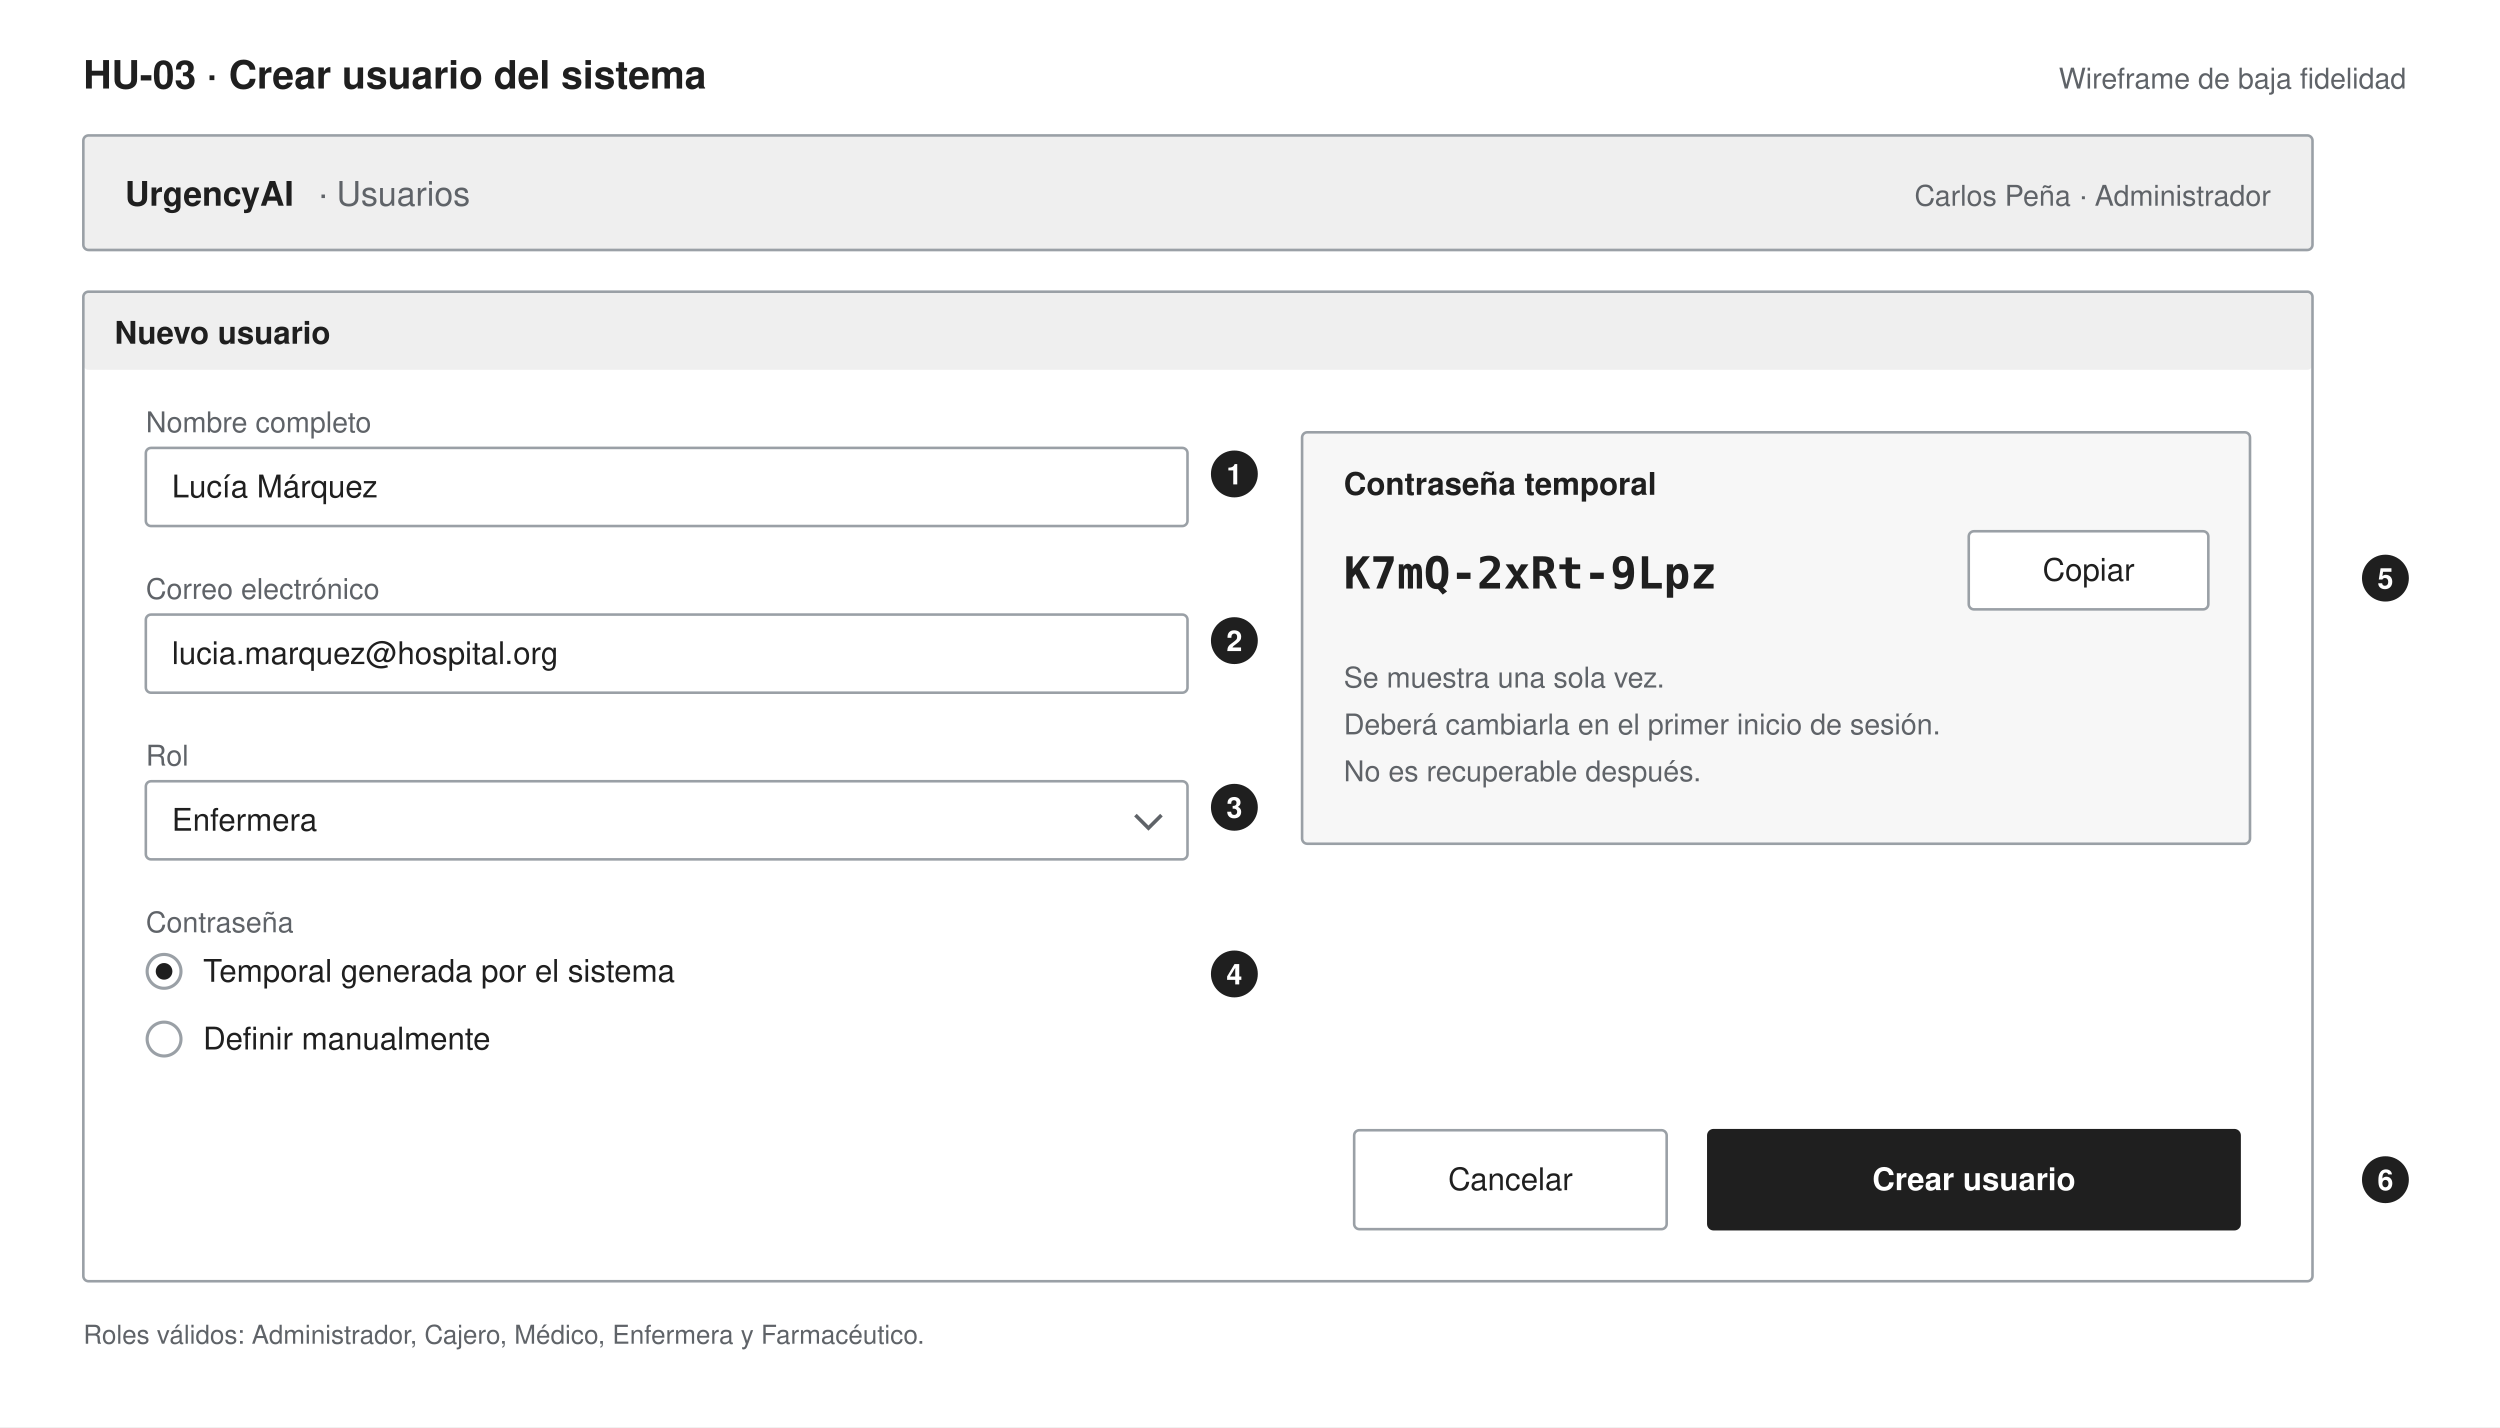
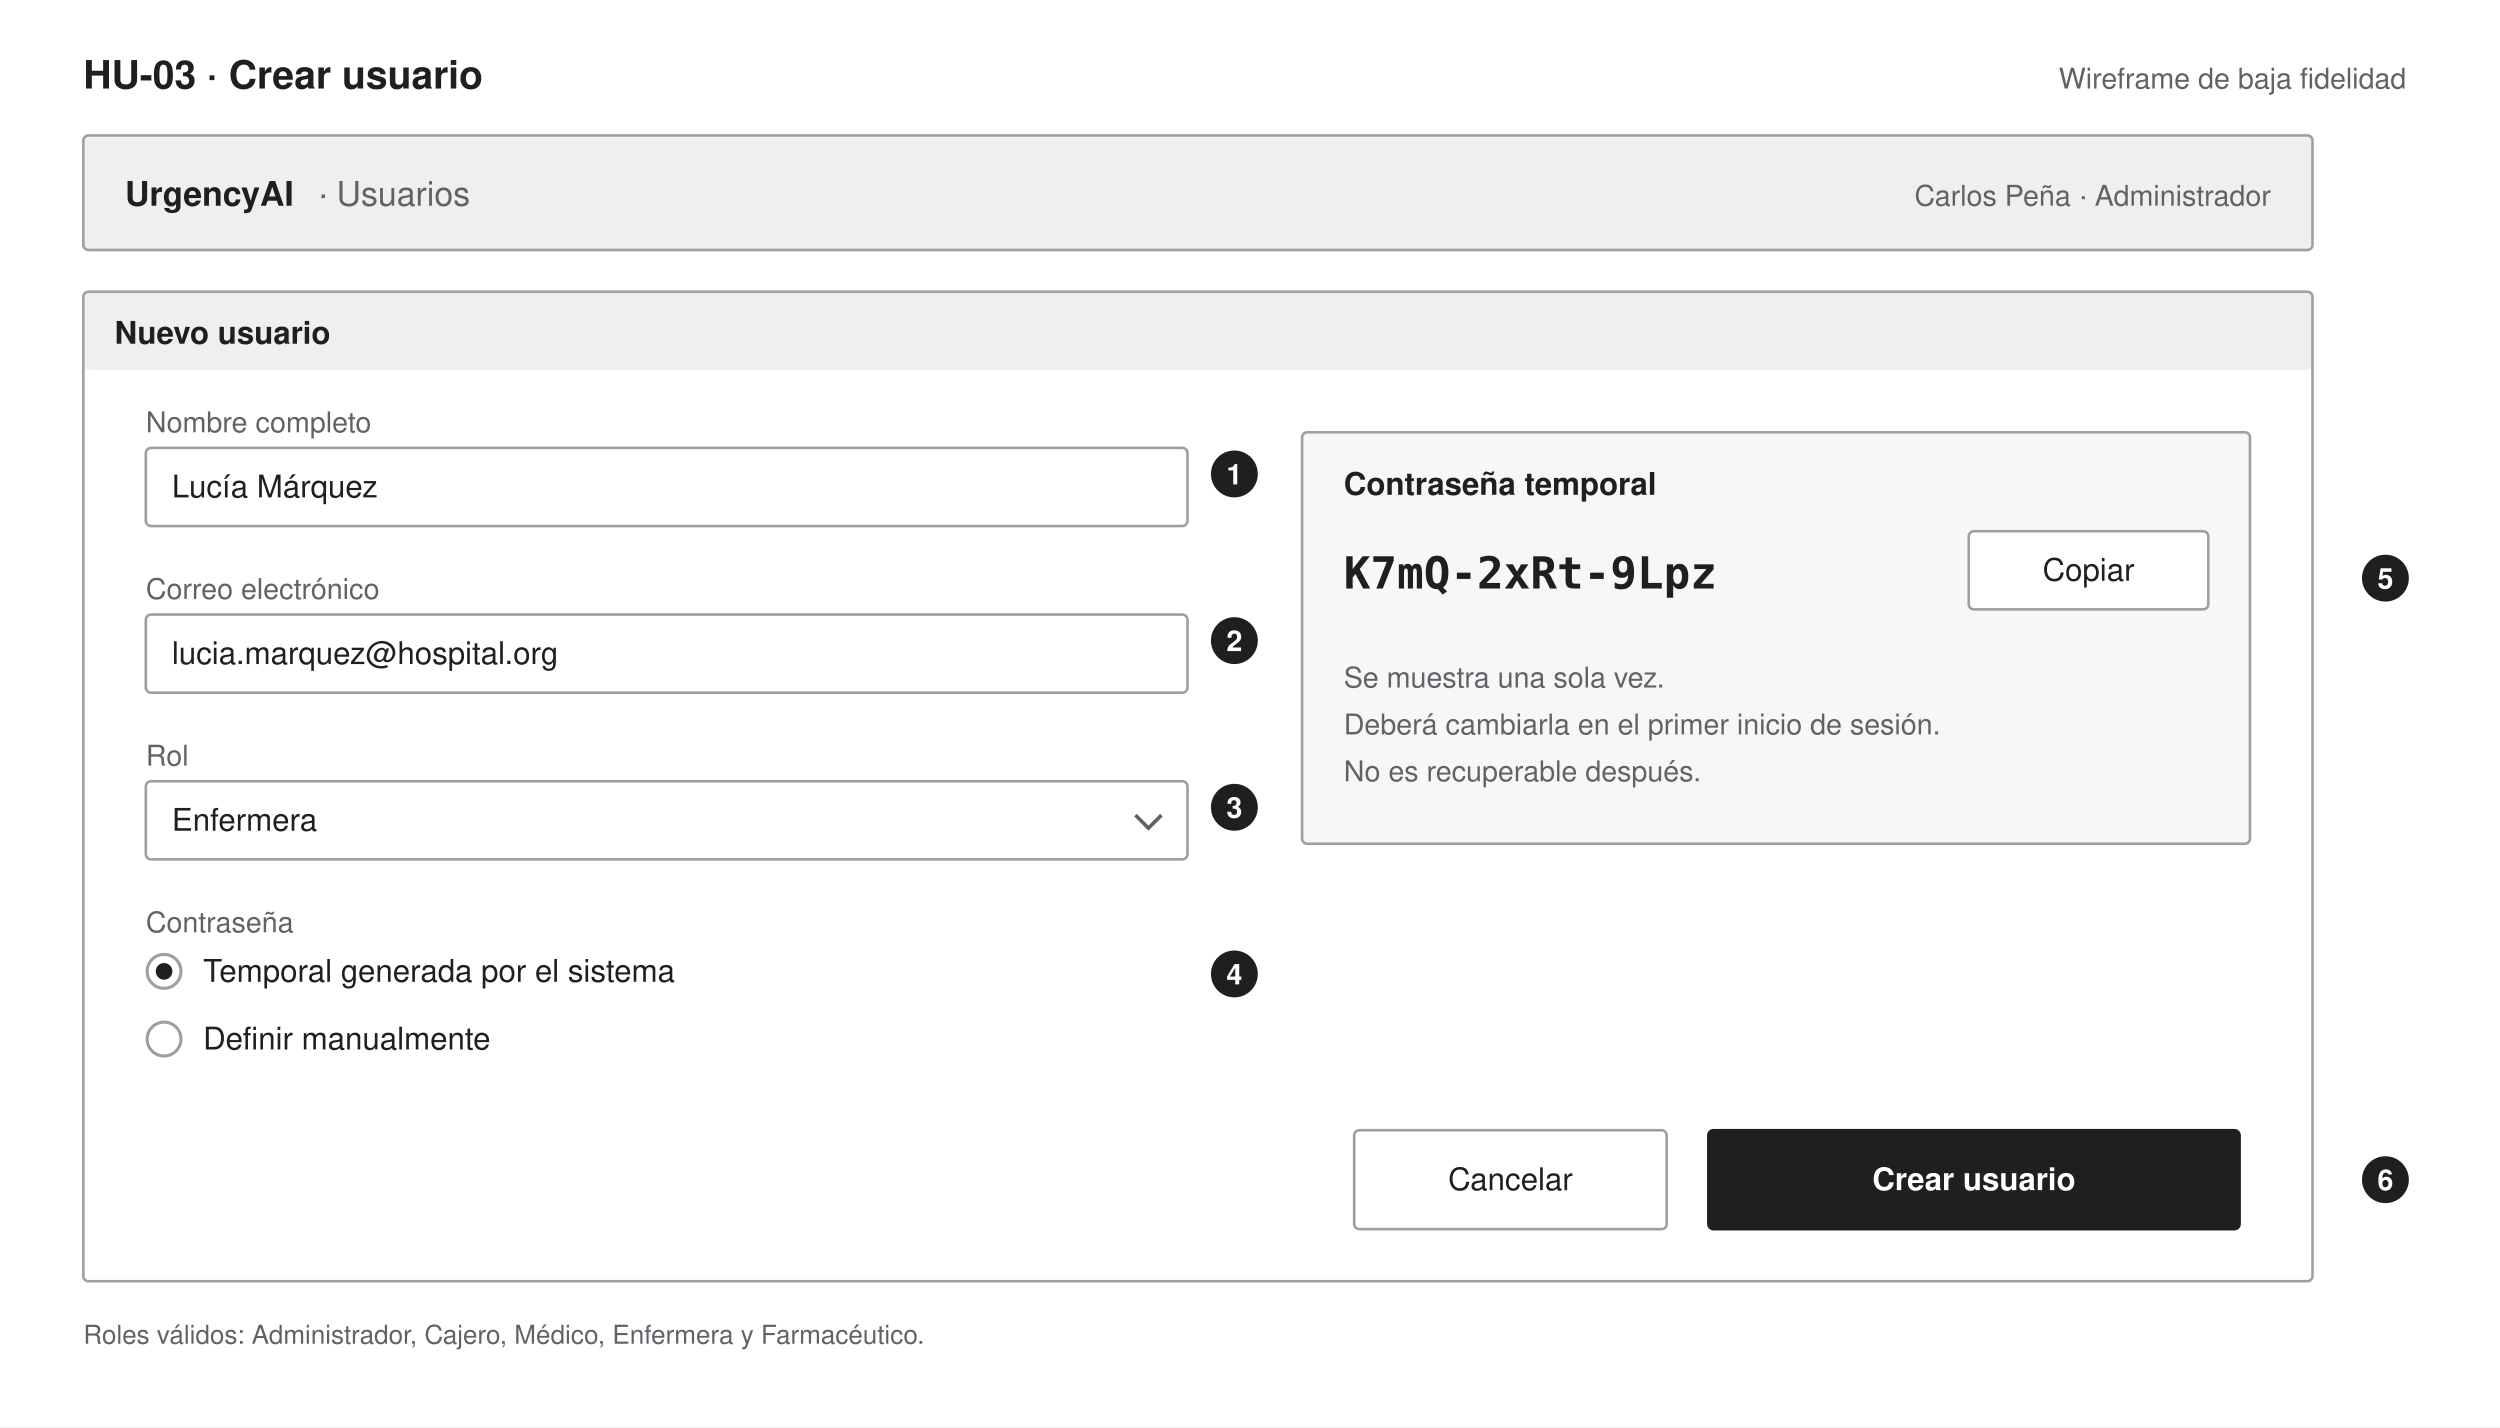
<svg xmlns="http://www.w3.org/2000/svg" width="960" height="548" viewBox="0 0 960 548" role="img">
  <rect width="960" height="548" fill="#FFFFFF" />
-   <text x="32" y="34" font-family="Helvetica Neue,Helvetica,Arial,sans-serif" font-size="15" font-weight="600" text-anchor="start" fill="#1F1F1F">HU-03 · Crear usuario del sistema</text>
+   <text x="32" y="34" font-family="Helvetica Neue,Helvetica,Arial,sans-serif" font-size="15" font-weight="600" text-anchor="start" fill="#1F1F1F">HU-03 · Crear usuario</text>
  <text x="924" y="34" font-family="Helvetica Neue,Helvetica,Arial,sans-serif" font-size="11" font-weight="normal" text-anchor="end" fill="#5F6368">Wireframe de baja fidelidad</text>
  <rect x="32" y="52" width="856" height="44" rx="2" fill="#EFEFEF" stroke="#9AA0A6" stroke-width="1" />
  <text x="48" y="79" font-family="Helvetica Neue,Helvetica,Arial,sans-serif" font-size="13" font-weight="700" text-anchor="start" fill="#1F1F1F">UrgencyAI</text>
  <text x="122" y="79" font-family="Helvetica Neue,Helvetica,Arial,sans-serif" font-size="13" font-weight="normal" text-anchor="start" fill="#5F6368">· Usuarios</text>
  <text x="872" y="79" font-family="Helvetica Neue,Helvetica,Arial,sans-serif" font-size="11" font-weight="normal" text-anchor="end" fill="#5F6368">Carlos Peña · Administrador</text>
  <rect x="32" y="112" width="856" height="380" rx="2" fill="#FFFFFF" stroke="none" stroke-width="1" />
  <rect x="32" y="112" width="856" height="30" rx="2" fill="#EFEFEF" stroke="none" stroke-width="1" />
  <text x="44" y="132" font-family="Helvetica Neue,Helvetica,Arial,sans-serif" font-size="12" font-weight="600" text-anchor="start" fill="#1F1F1F">Nuevo usuario</text>
  <rect x="32" y="112" width="856" height="380" rx="2" fill="none" stroke="#9AA0A6" stroke-width="1" />
  <text x="56" y="166" font-family="Helvetica Neue,Helvetica,Arial,sans-serif" font-size="11" font-weight="normal" text-anchor="start" fill="#5F6368">Nombre completo</text>
  <rect x="56" y="172" width="400" height="30" rx="2" fill="#FFFFFF" stroke="#9AA0A6" stroke-width="1" />
  <text x="66" y="191.0" font-family="Helvetica Neue,Helvetica,Arial,sans-serif" font-size="12" font-weight="normal" text-anchor="start" fill="#1F1F1F">Lucía Márquez</text>
  <text x="56" y="230" font-family="Helvetica Neue,Helvetica,Arial,sans-serif" font-size="11" font-weight="normal" text-anchor="start" fill="#5F6368">Correo electrónico</text>
  <rect x="56" y="236" width="400" height="30" rx="2" fill="#FFFFFF" stroke="#9AA0A6" stroke-width="1" />
  <text x="66" y="255.0" font-family="Helvetica Neue,Helvetica,Arial,sans-serif" font-size="12" font-weight="normal" text-anchor="start" fill="#1F1F1F">lucia.marquez@hospital.org</text>
  <text x="56" y="294" font-family="Helvetica Neue,Helvetica,Arial,sans-serif" font-size="11" font-weight="normal" text-anchor="start" fill="#5F6368">Rol</text>
  <rect x="56" y="300" width="400" height="30" rx="2" fill="#FFFFFF" stroke="#9AA0A6" stroke-width="1" />
  <text x="66" y="319.0" font-family="Helvetica Neue,Helvetica,Arial,sans-serif" font-size="12" font-weight="normal" text-anchor="start" fill="#1F1F1F">Enfermera</text>
  <path d="M 436 313.0 l 5 5 l 5 -5" fill="none" stroke="#5F6368" stroke-width="1.4" />
  <text x="56" y="358" font-family="Helvetica Neue,Helvetica,Arial,sans-serif" font-size="11" font-weight="normal" text-anchor="start" fill="#5F6368">Contraseña</text>
  <circle cx="63" cy="373" r="6.5" fill="#FFFFFF" stroke="#9AA0A6" stroke-width="1.2" />
  <circle cx="63" cy="373" r="3.2" fill="#1F1F1F" />
  <text x="78" y="377" font-family="Helvetica Neue,Helvetica,Arial,sans-serif" font-size="12" font-weight="normal" text-anchor="start" fill="#1F1F1F">Temporal generada por el sistema</text>
  <circle cx="63" cy="399" r="6.5" fill="#FFFFFF" stroke="#9AA0A6" stroke-width="1.2" />
  <text x="78" y="403" font-family="Helvetica Neue,Helvetica,Arial,sans-serif" font-size="12" font-weight="normal" text-anchor="start" fill="#1F1F1F">Definir manualmente</text>
  <rect x="500" y="166" width="364" height="158" rx="2" fill="#F7F7F7" stroke="#9AA0A6" stroke-width="1" />
  <text x="516" y="190" font-family="Helvetica Neue,Helvetica,Arial,sans-serif" font-size="12" font-weight="600" text-anchor="start" fill="#1F1F1F">Contraseña temporal</text>
  <text x="516" y="226" font-family="SF Mono,Menlo,Consolas,monospace" font-size="17" font-weight="600" text-anchor="start" fill="#1F1F1F">K7mQ-2xRt-9Lpz</text>
  <rect x="756" y="204" width="92" height="30" rx="2" fill="#FFFFFF" stroke="#9AA0A6" stroke-width="1" />
  <text x="802.0" y="223.0" font-family="Helvetica Neue,Helvetica,Arial,sans-serif" font-size="12" font-weight="normal" text-anchor="middle" fill="#1F1F1F">Copiar</text>
  <text x="516" y="264" font-family="Helvetica Neue,Helvetica,Arial,sans-serif" font-size="11" font-weight="normal" text-anchor="start" fill="#5F6368">Se muestra una sola vez.</text>
  <text x="516" y="282" font-family="Helvetica Neue,Helvetica,Arial,sans-serif" font-size="11" font-weight="normal" text-anchor="start" fill="#5F6368">Deberá cambiarla en el primer inicio de sesión.</text>
  <text x="516" y="300" font-family="Helvetica Neue,Helvetica,Arial,sans-serif" font-size="11" font-weight="normal" text-anchor="start" fill="#5F6368">No es recuperable después.</text>
  <rect x="520" y="434" width="120" height="38" rx="2" fill="#FFFFFF" stroke="#9AA0A6" stroke-width="1" />
  <text x="580.0" y="457.0" font-family="Helvetica Neue,Helvetica,Arial,sans-serif" font-size="12" font-weight="normal" text-anchor="middle" fill="#1F1F1F">Cancelar</text>
  <rect x="656" y="434" width="204" height="38" rx="2" fill="#1F1F1F" stroke="#1F1F1F" stroke-width="1" />
  <text x="758.0" y="457.0" font-family="Helvetica Neue,Helvetica,Arial,sans-serif" font-size="12" font-weight="600" text-anchor="middle" fill="#FFFFFF">Crear usuario</text>
  <circle cx="474" cy="182" r="9" fill="#1F1F1F" />
  <text x="474" y="186" font-family="Helvetica Neue,Helvetica,Arial,sans-serif" font-size="11" font-weight="700" text-anchor="middle" fill="#FFFFFF">1</text>
  <circle cx="474" cy="246" r="9" fill="#1F1F1F" />
  <text x="474" y="250" font-family="Helvetica Neue,Helvetica,Arial,sans-serif" font-size="11" font-weight="700" text-anchor="middle" fill="#FFFFFF">2</text>
  <circle cx="474" cy="310" r="9" fill="#1F1F1F" />
  <text x="474" y="314" font-family="Helvetica Neue,Helvetica,Arial,sans-serif" font-size="11" font-weight="700" text-anchor="middle" fill="#FFFFFF">3</text>
  <circle cx="474" cy="374" r="9" fill="#1F1F1F" />
  <text x="474" y="378" font-family="Helvetica Neue,Helvetica,Arial,sans-serif" font-size="11" font-weight="700" text-anchor="middle" fill="#FFFFFF">4</text>
  <circle cx="916" cy="222" r="9" fill="#1F1F1F" />
  <text x="916" y="226" font-family="Helvetica Neue,Helvetica,Arial,sans-serif" font-size="11" font-weight="700" text-anchor="middle" fill="#FFFFFF">5</text>
  <circle cx="916" cy="453" r="9" fill="#1F1F1F" />
  <text x="916" y="457" font-family="Helvetica Neue,Helvetica,Arial,sans-serif" font-size="11" font-weight="700" text-anchor="middle" fill="#FFFFFF">6</text>
  <text x="32" y="516" font-family="Helvetica Neue,Helvetica,Arial,sans-serif" font-size="10" font-weight="normal" text-anchor="start" fill="#5F6368">Roles válidos: Administrador, Cajero, Médico, Enfermera y Farmacéutico.</text>
</svg>
